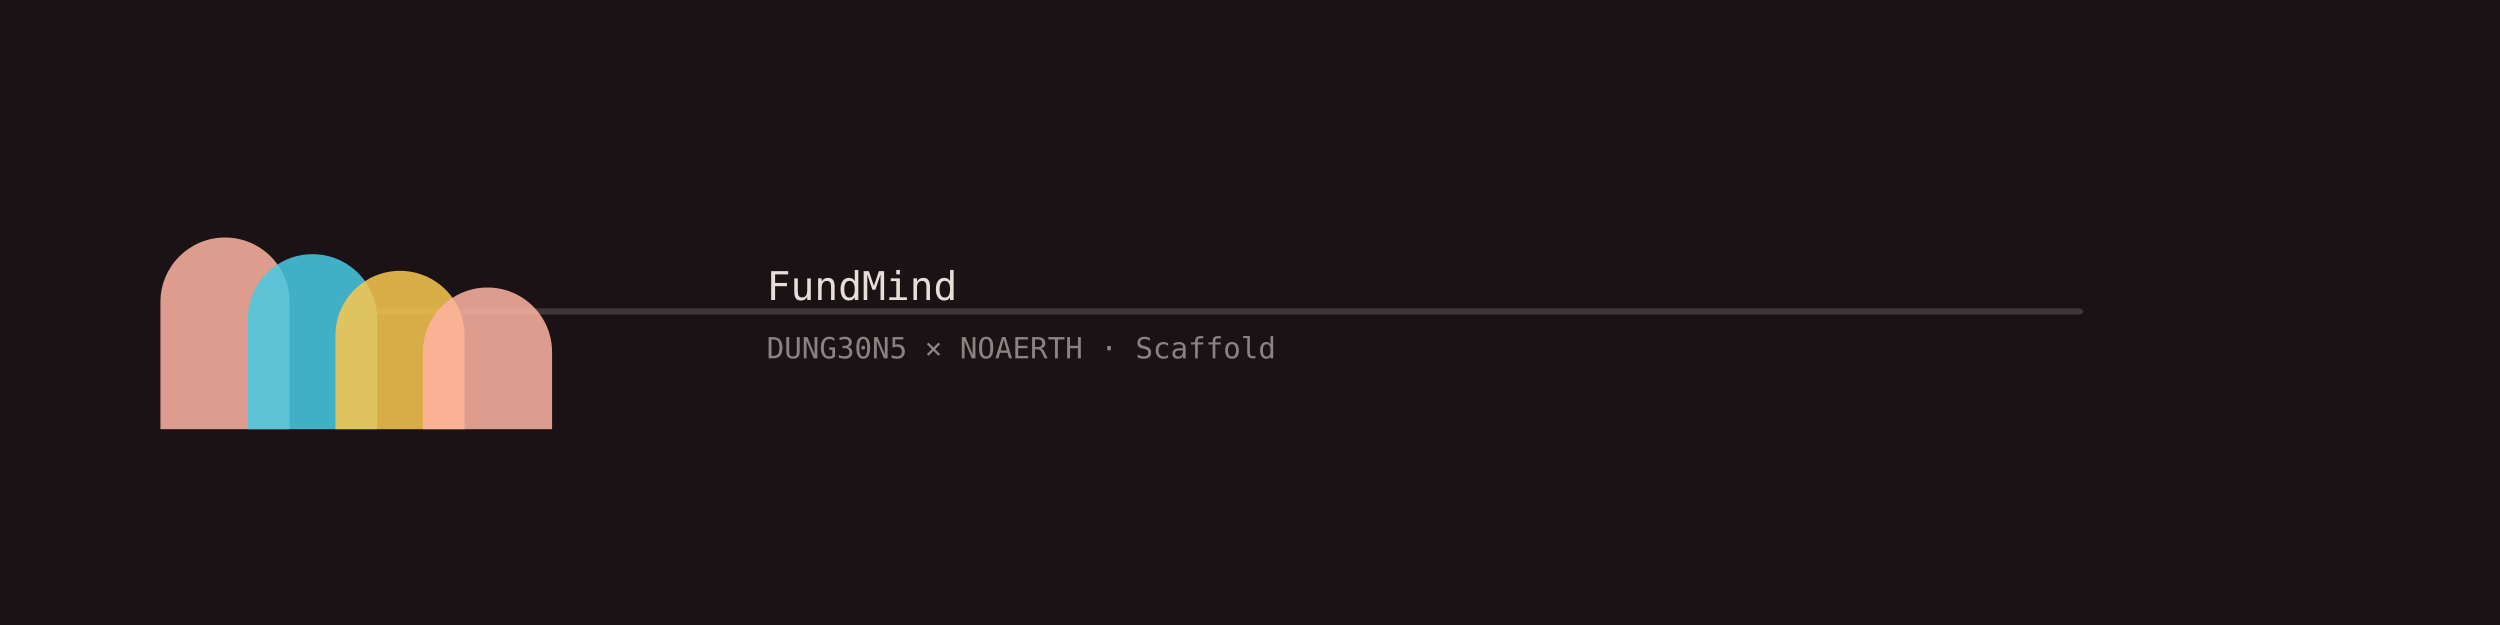
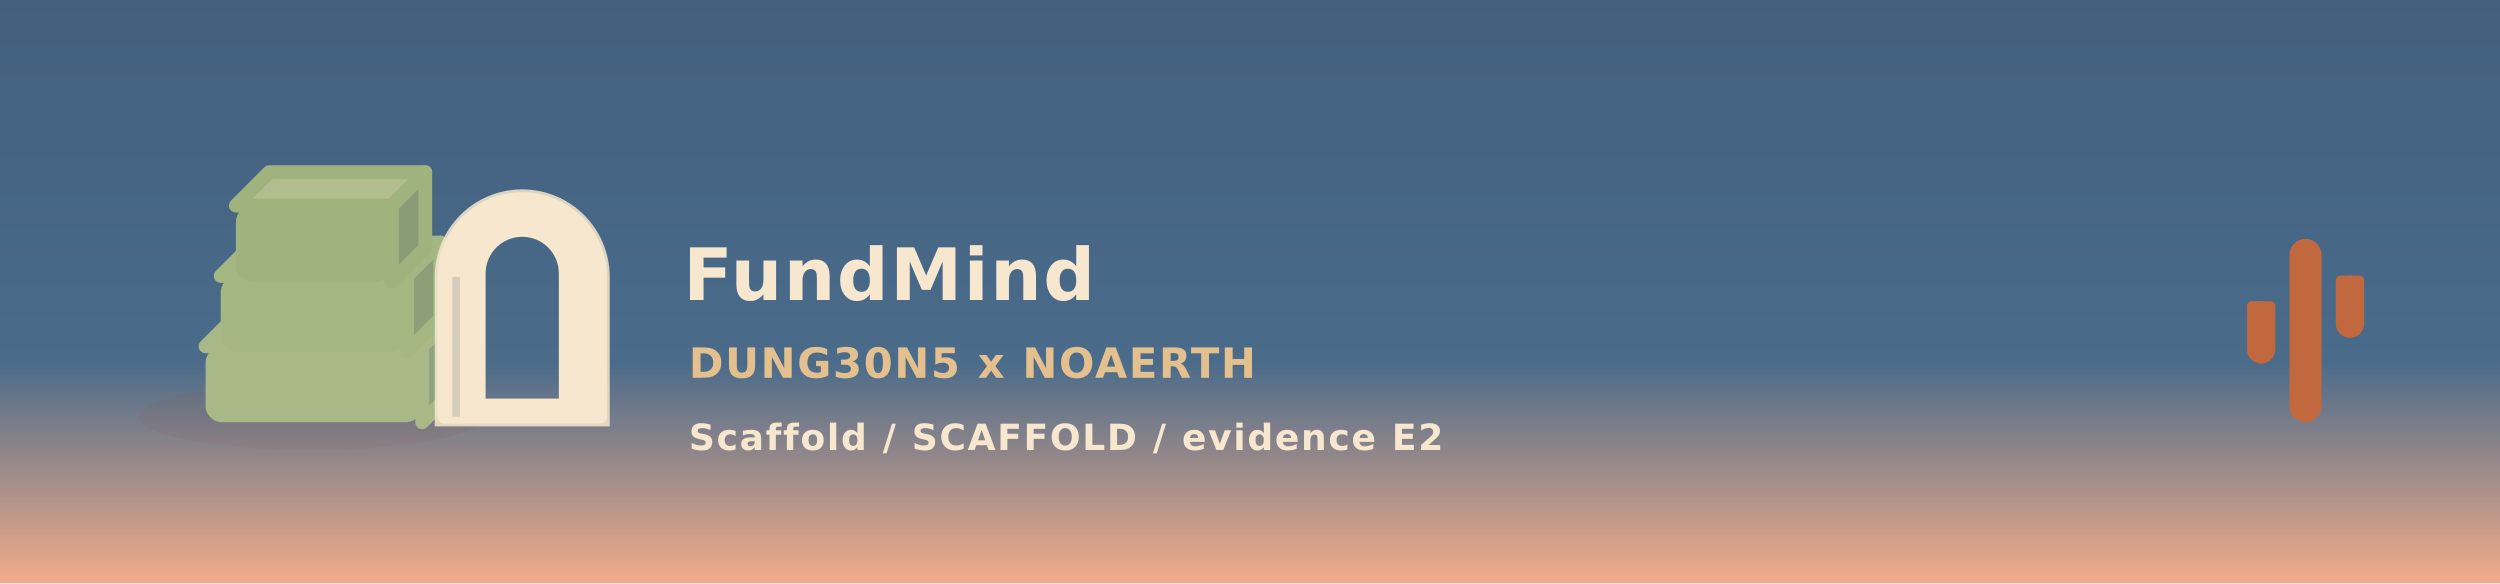
- <svg xmlns="http://www.w3.org/2000/svg" viewBox="0 0 1200 300" width="1200" height="300" role="img" aria-label="FundMind identity object">
-   <rect width="1200" height="300" fill="#1a1214" />
-   <defs>
-     <linearGradient id="gft" x1="0" y1="0" x2="1" y2="1">
-       <stop offset="0%" stop-color="#ffb4a2" />
-       <stop offset="100%" stop-color="#48cae4" />
-     </linearGradient>
-   </defs>
-   <rect x="168.00" y="148.00" width="832.00" height="3.00" rx="2.00" fill="rgba(253,244,240,0.160)" opacity="1.00" />
-   <path d="M77.00,206.00 L77.00,145.00 A31.00,31.00 0 0 1 139.00,145.00 L139.00,206.00 Z" fill="rgba(255,180,162,0.850)" opacity="1.00" />
-   <path d="M119.00,206.00 L119.00,153.00 A31.00,31.00 0 0 1 181.00,153.00 L181.00,206.00 Z" fill="rgba(72,202,228,0.850)" opacity="1.00" />
-   <path d="M161.00,206.00 L161.00,161.00 A31.00,31.00 0 0 1 223.00,161.00 L223.00,206.00 Z" fill="rgba(249,199,79,0.850)" opacity="1.00" />
-   <path d="M203.00,206.00 L203.00,169.00 A31.00,31.00 0 0 1 265.00,169.00 L265.00,206.00 Z" fill="rgba(255,180,162,0.850)" opacity="1.00" />
-   <text x="368" y="144" font-family="ui-monospace,Menlo,monospace" font-size="19" fill="rgba(253,244,240,0.900)">FundMind</text>
-   <text x="368" y="172" font-family="ui-monospace,Menlo,monospace" font-size="14" fill="rgba(253,244,240,0.500)">DUNG30N5 × NOAERTH · Scaffold</text>
+ <svg xmlns="http://www.w3.org/2000/svg" width="900" height="210" viewBox="0 0 900 210" role="img" aria-label="FundMind - identity object">
+   <linearGradient id="skyf" x1="0" y1="0" x2="0" y2="1">
+     <stop offset="0" stop-color="#425f7e" />
+     <stop offset="0.62" stop-color="#4a6b8a" />
+     <stop offset="1" stop-color="#f3ad8a" />
+   </linearGradient>
+   <rect width="900" height="210" fill="url(#skyf)" />
+   <rect x="0" y="352" width="900" height="-142" fill="#e3c08d" />
+   <rect x="0" y="352" width="900" height="3" fill="#e6c596" />
+   <ellipse cx="112" cy="150" rx="62" ry="12" fill="rgba(138,90,68,0.11)" />
+   <path d="M74,124.67 L152,124.67 L164,112.67 L86,112.67 Z" fill="#bac297" stroke="#a9b887" stroke-width="5" stroke-linejoin="round" />
+   <path d="M152,124.67 L164,112.67 L164,140 L152,152 Z" fill="#91a07d" stroke="#a9b887" stroke-width="5" stroke-linejoin="round" />
+   <rect x="74" y="124.67" width="78" height="27.33" rx="6" fill="#a9b887" />
+   <path d="M79.46,99.33 L146.54,99.33 L158.54,87.33 L91.46,87.33 Z" fill="#b6c193" stroke="#a4b682" stroke-width="5" stroke-linejoin="round" />
+   <path d="M146.54,99.33 L158.54,87.33 L158.54,114.67 L146.54,126.67 Z" fill="#8d9e78" stroke="#a4b682" stroke-width="5" stroke-linejoin="round" />
+   <rect x="79.46" y="99.33" width="67.08" height="27.33" rx="6" fill="#a4b682" />
+   <path d="M84.92,74 L141.08,74 L153.08,62 L96.92,62 Z" fill="#b3be90" stroke="#a0b37e" stroke-width="5" stroke-linejoin="round" />
+   <path d="M141.08,74 L153.08,62 L153.08,89.33 L141.08,101.33 Z" fill="#899c75" stroke="#a0b37e" stroke-width="5" stroke-linejoin="round" />
+   <rect x="84.92" y="74" width="56.16" height="27.33" rx="6" fill="#a0b37e" />
+   <path d="M160,150 L160,99.68 A28,28 0 0 1 216,99.68 L216,150 Z M172.32,146 L172.32,98.43 A15.68,15.68 0 0 1 203.68,98.43 L203.68,146 Z" fill="#f6e7ce" fill-rule="evenodd" stroke="#f6e7ce" stroke-width="5" stroke-linejoin="round" />
+   <path d="M160,150 L160,99.68 A28,28 0 0 1 216,99.68 L216,150 Z" fill="none" stroke="#f6e7ce" stroke-width="7" stroke-linecap="round" opacity="0.85" />
+   <rect x="162.8" y="99.68" width="2.8" height="50.32" fill="#d7cdbc" />
+   <text x="246" y="108" font-family="Verdana,DejaVu Sans,sans-serif" font-size="26" font-weight="700" letter-spacing="0.6" fill="#f6e7ce" text-anchor="start">FundMind</text>
+   <text x="248" y="136" font-family="Verdana,DejaVu Sans,sans-serif" font-size="15" font-weight="700" letter-spacing="0.6" fill="#e3c08d" text-anchor="start">DUNG30N5 x NOAERTH</text>
+   <text x="248" y="162" font-family="Verdana,DejaVu Sans,sans-serif" font-size="13" font-weight="700" letter-spacing="0.6" fill="#f6e7ce" text-anchor="start">Scaffold  /  SCAFFOLD  /  evidence E2</text>
+   <rect x="824.22" y="86" width="11.56" height="66" rx="5.78" fill="#c1683f" />
+   <rect x="808.92" y="108.44" width="10.2" height="22.44" rx="5.1" fill="#c1683f" />
+   <rect x="808.92" y="108.44" width="10.2" height="6.6" rx="1.7" fill="#c1683f" />
+   <rect x="840.88" y="99.2" width="10.2" height="22.44" rx="5.1" fill="#c1683f" />
+   <rect x="840.88" y="99.2" width="10.2" height="6.6" rx="1.7" fill="#c1683f" />
</svg>
